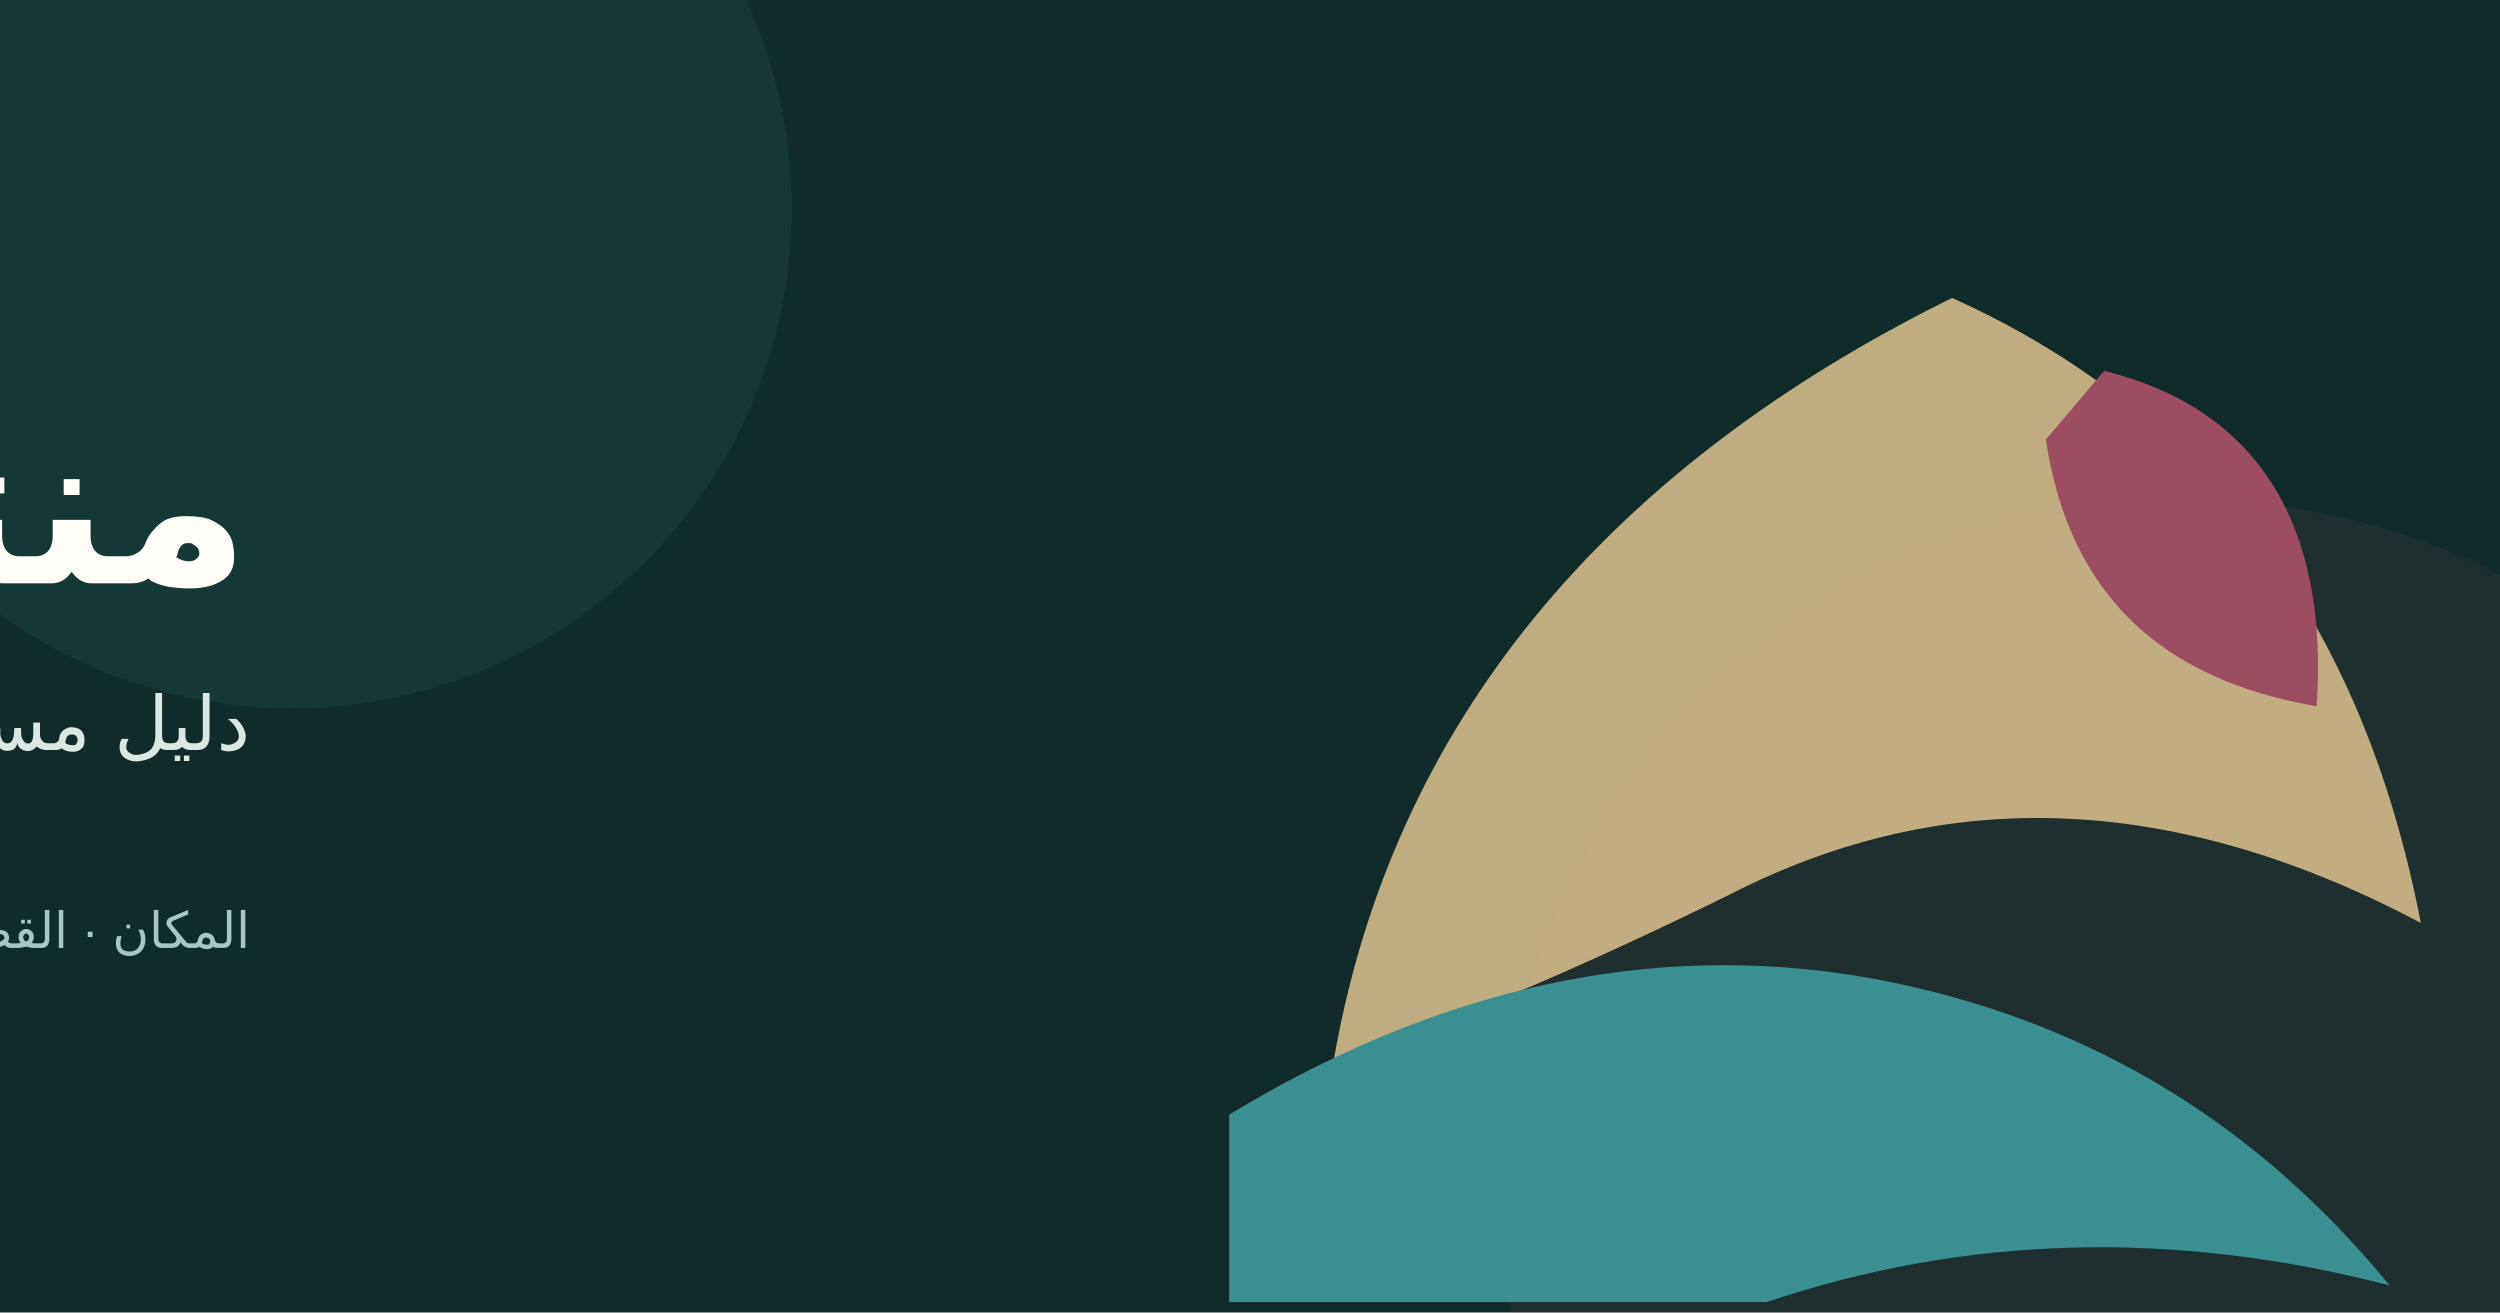
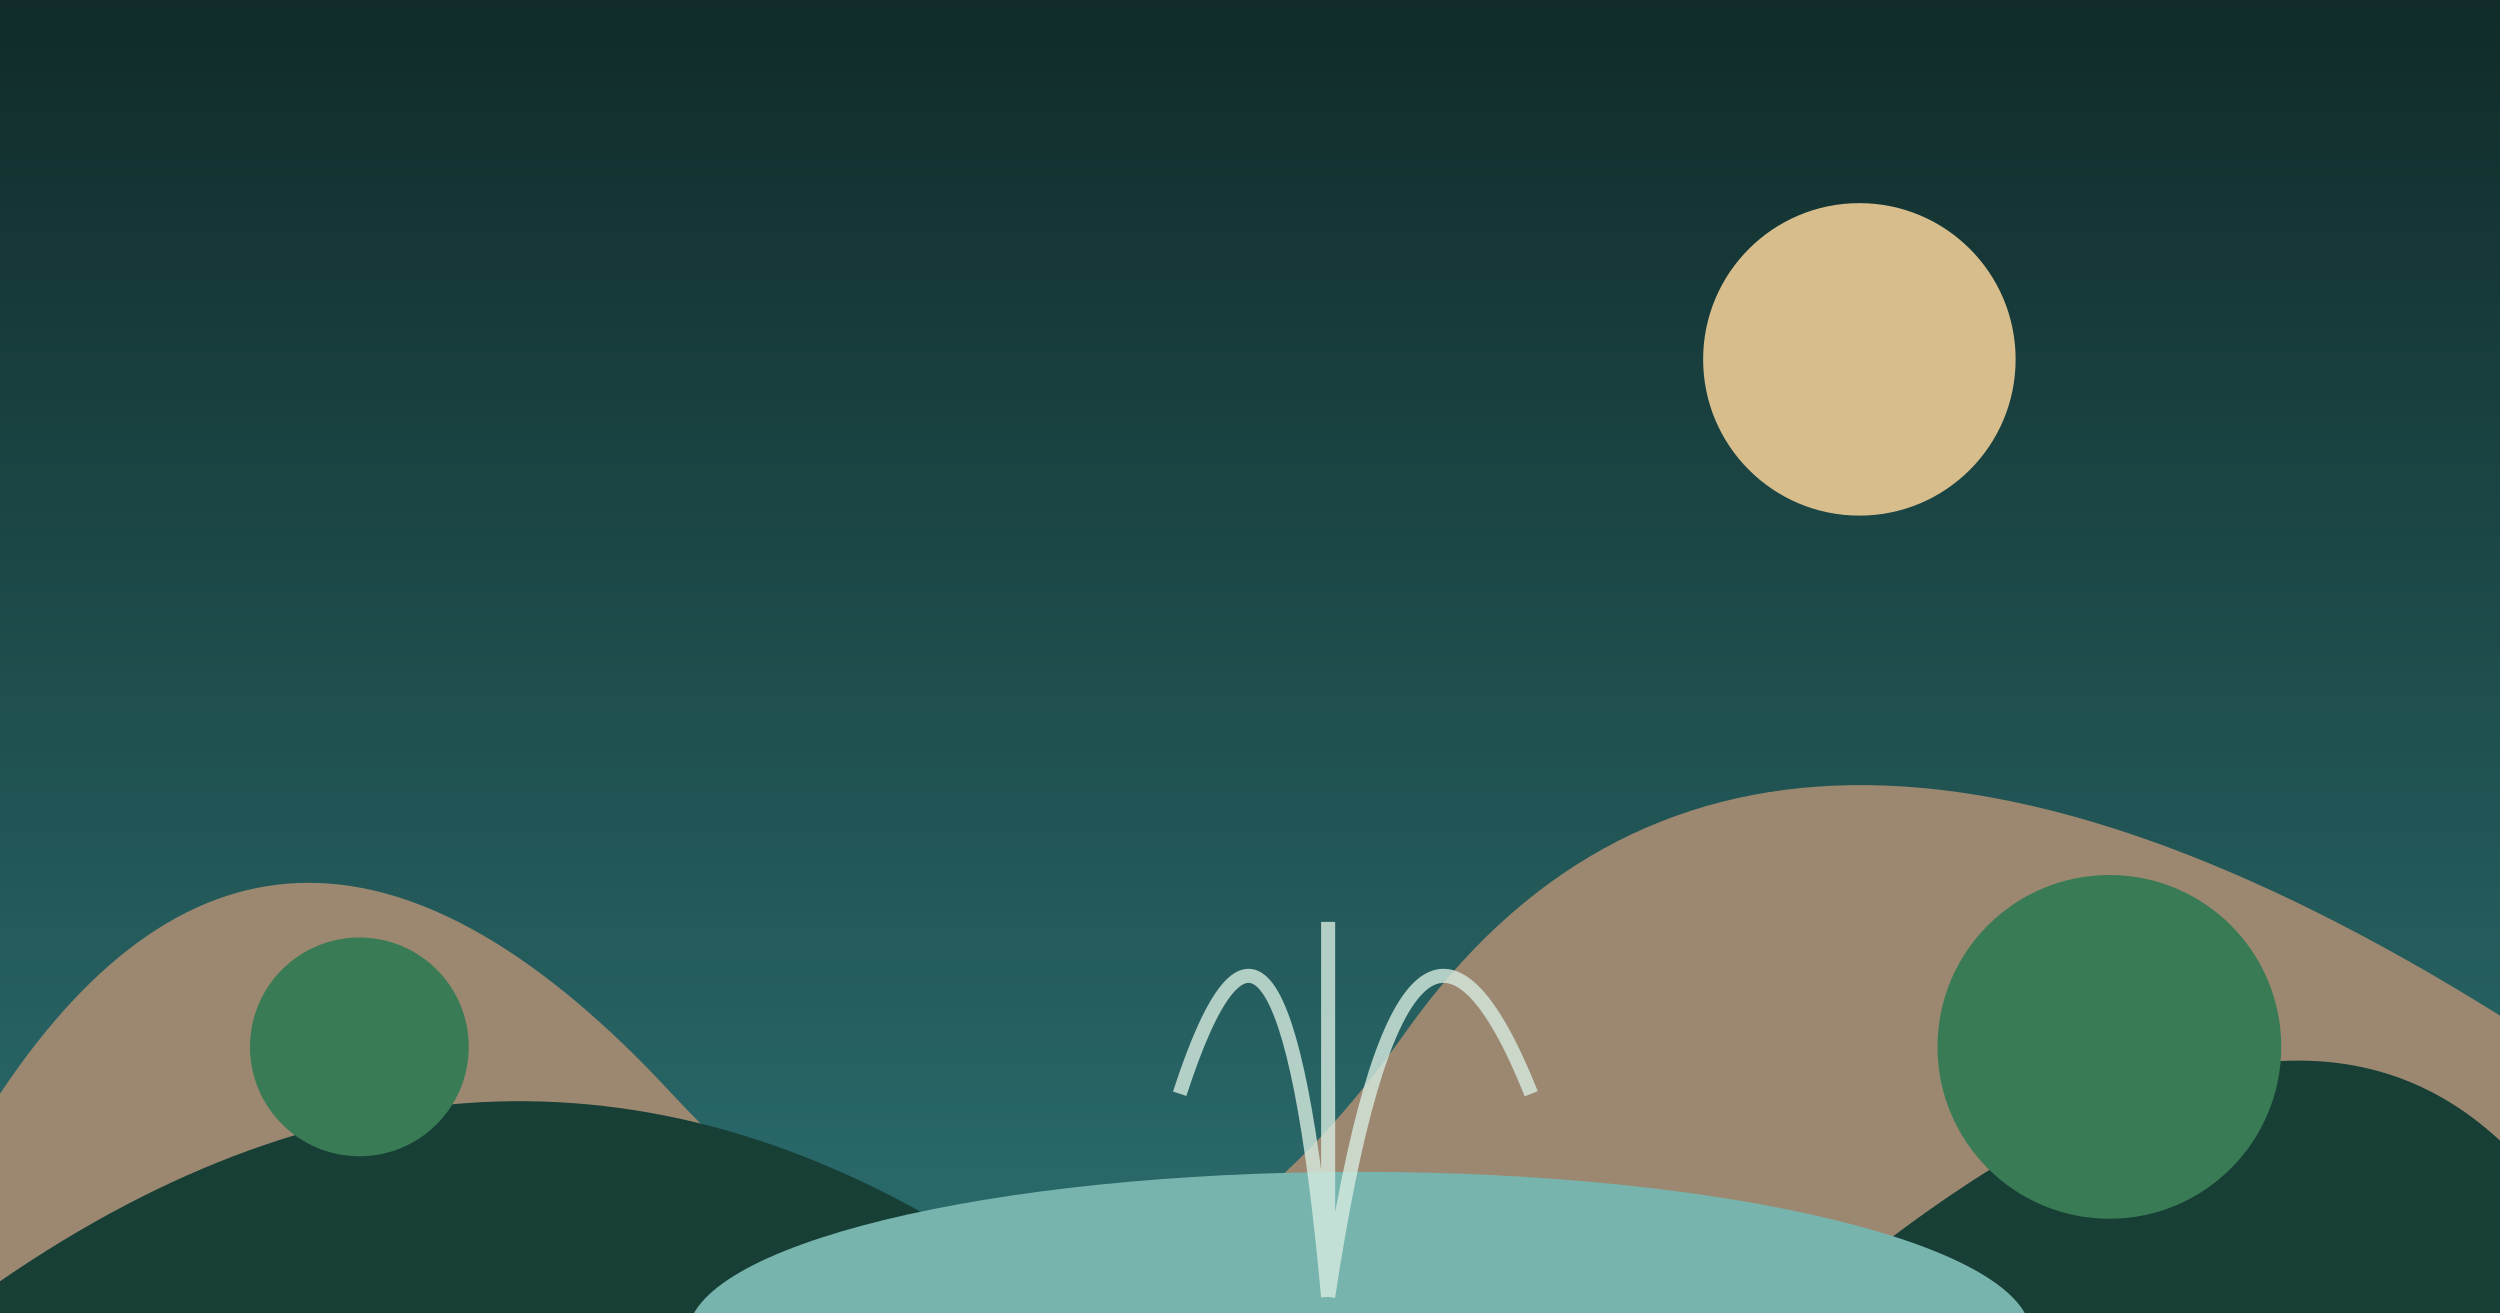
- <svg xmlns="http://www.w3.org/2000/svg" viewBox="0 0 1200 630" role="img" aria-label="دليل منتزه الردف">
-   <rect width="1200" height="630" fill="#102b29" />
-   <circle cx="140" cy="100" r="240" fill="#3a8f91" opacity=".12" />
-   <circle cx="1050" cy="570" r="330" fill="#9c4d61" opacity=".11" />
-   <path d="M640 510c28-163 131-285 297-367 122 55 197 155 225 300-119-63-229-66-331-14-73 36-137 63-191 81Z" fill="#d7bd8c" opacity=".88" />
-   <path d="M590 535c119-72 239-90 359-53 78 24 144 69 198 135-104-27-204-24-299 8H590Z" fill="#3a8f91" />
-   <path d="M1010 178c73 18 108 73 102 161-76-13-119-55-130-128l28-33Z" fill="#9c4d61" />
-   <text x="120" y="280" direction="rtl" text-anchor="start" font-size="104" font-family="Tahoma, Arial, sans-serif" font-weight="700" fill="#fffdf7">منتزه الردف</text>
-   <text x="120" y="360" direction="rtl" text-anchor="start" font-size="36" font-family="Tahoma, Arial, sans-serif" fill="#dce7e2">دليل مستقل وغير ربحي لزوار الطائف</text>
-   <text x="120" y="455" direction="rtl" text-anchor="start" font-size="24" font-family="Tahoma, Arial, sans-serif" fill="#a9c7c2">المكان · القصة · الوصول · المرافق · الخريطة</text>
+ <svg xmlns="http://www.w3.org/2000/svg" viewBox="0 0 1600 840" role="img" aria-labelledby="title desc">
+   <defs>
+     <linearGradient id="sky" x2="0" y2="1">
+       <stop stop-color="#102b29" />
+       <stop offset="1" stop-color="#317b7d" />
+     </linearGradient>
+   </defs>
+   <path fill="url(#sky)" d="M0 0h1600v1000H0z" />
+   <circle cx="1190" cy="230" r="100" fill="#d7bd8c" />
+   <path d="M0 700Q180 430 430 700T900 660T1600 650V1000H0Z" fill="#9c8870" />
+   <path d="M0 820Q320 600 630 800T1200 800T1600 730V1000H0Z" fill="#173f36" />
+   <ellipse cx="870" cy="855" rx="430" ry="105" fill="#77b4ae" />
+   <path d="M850 830Q820 500 755 700M850 830Q900 500 980 700M850 830V590" stroke="#d6ebe0" stroke-width="9" fill="none" opacity=".8" />
+   <g fill="#397b55">
+     <circle cx="230" cy="670" r="70" />
+     <circle cx="1350" cy="670" r="110" />
+   </g>
</svg>
